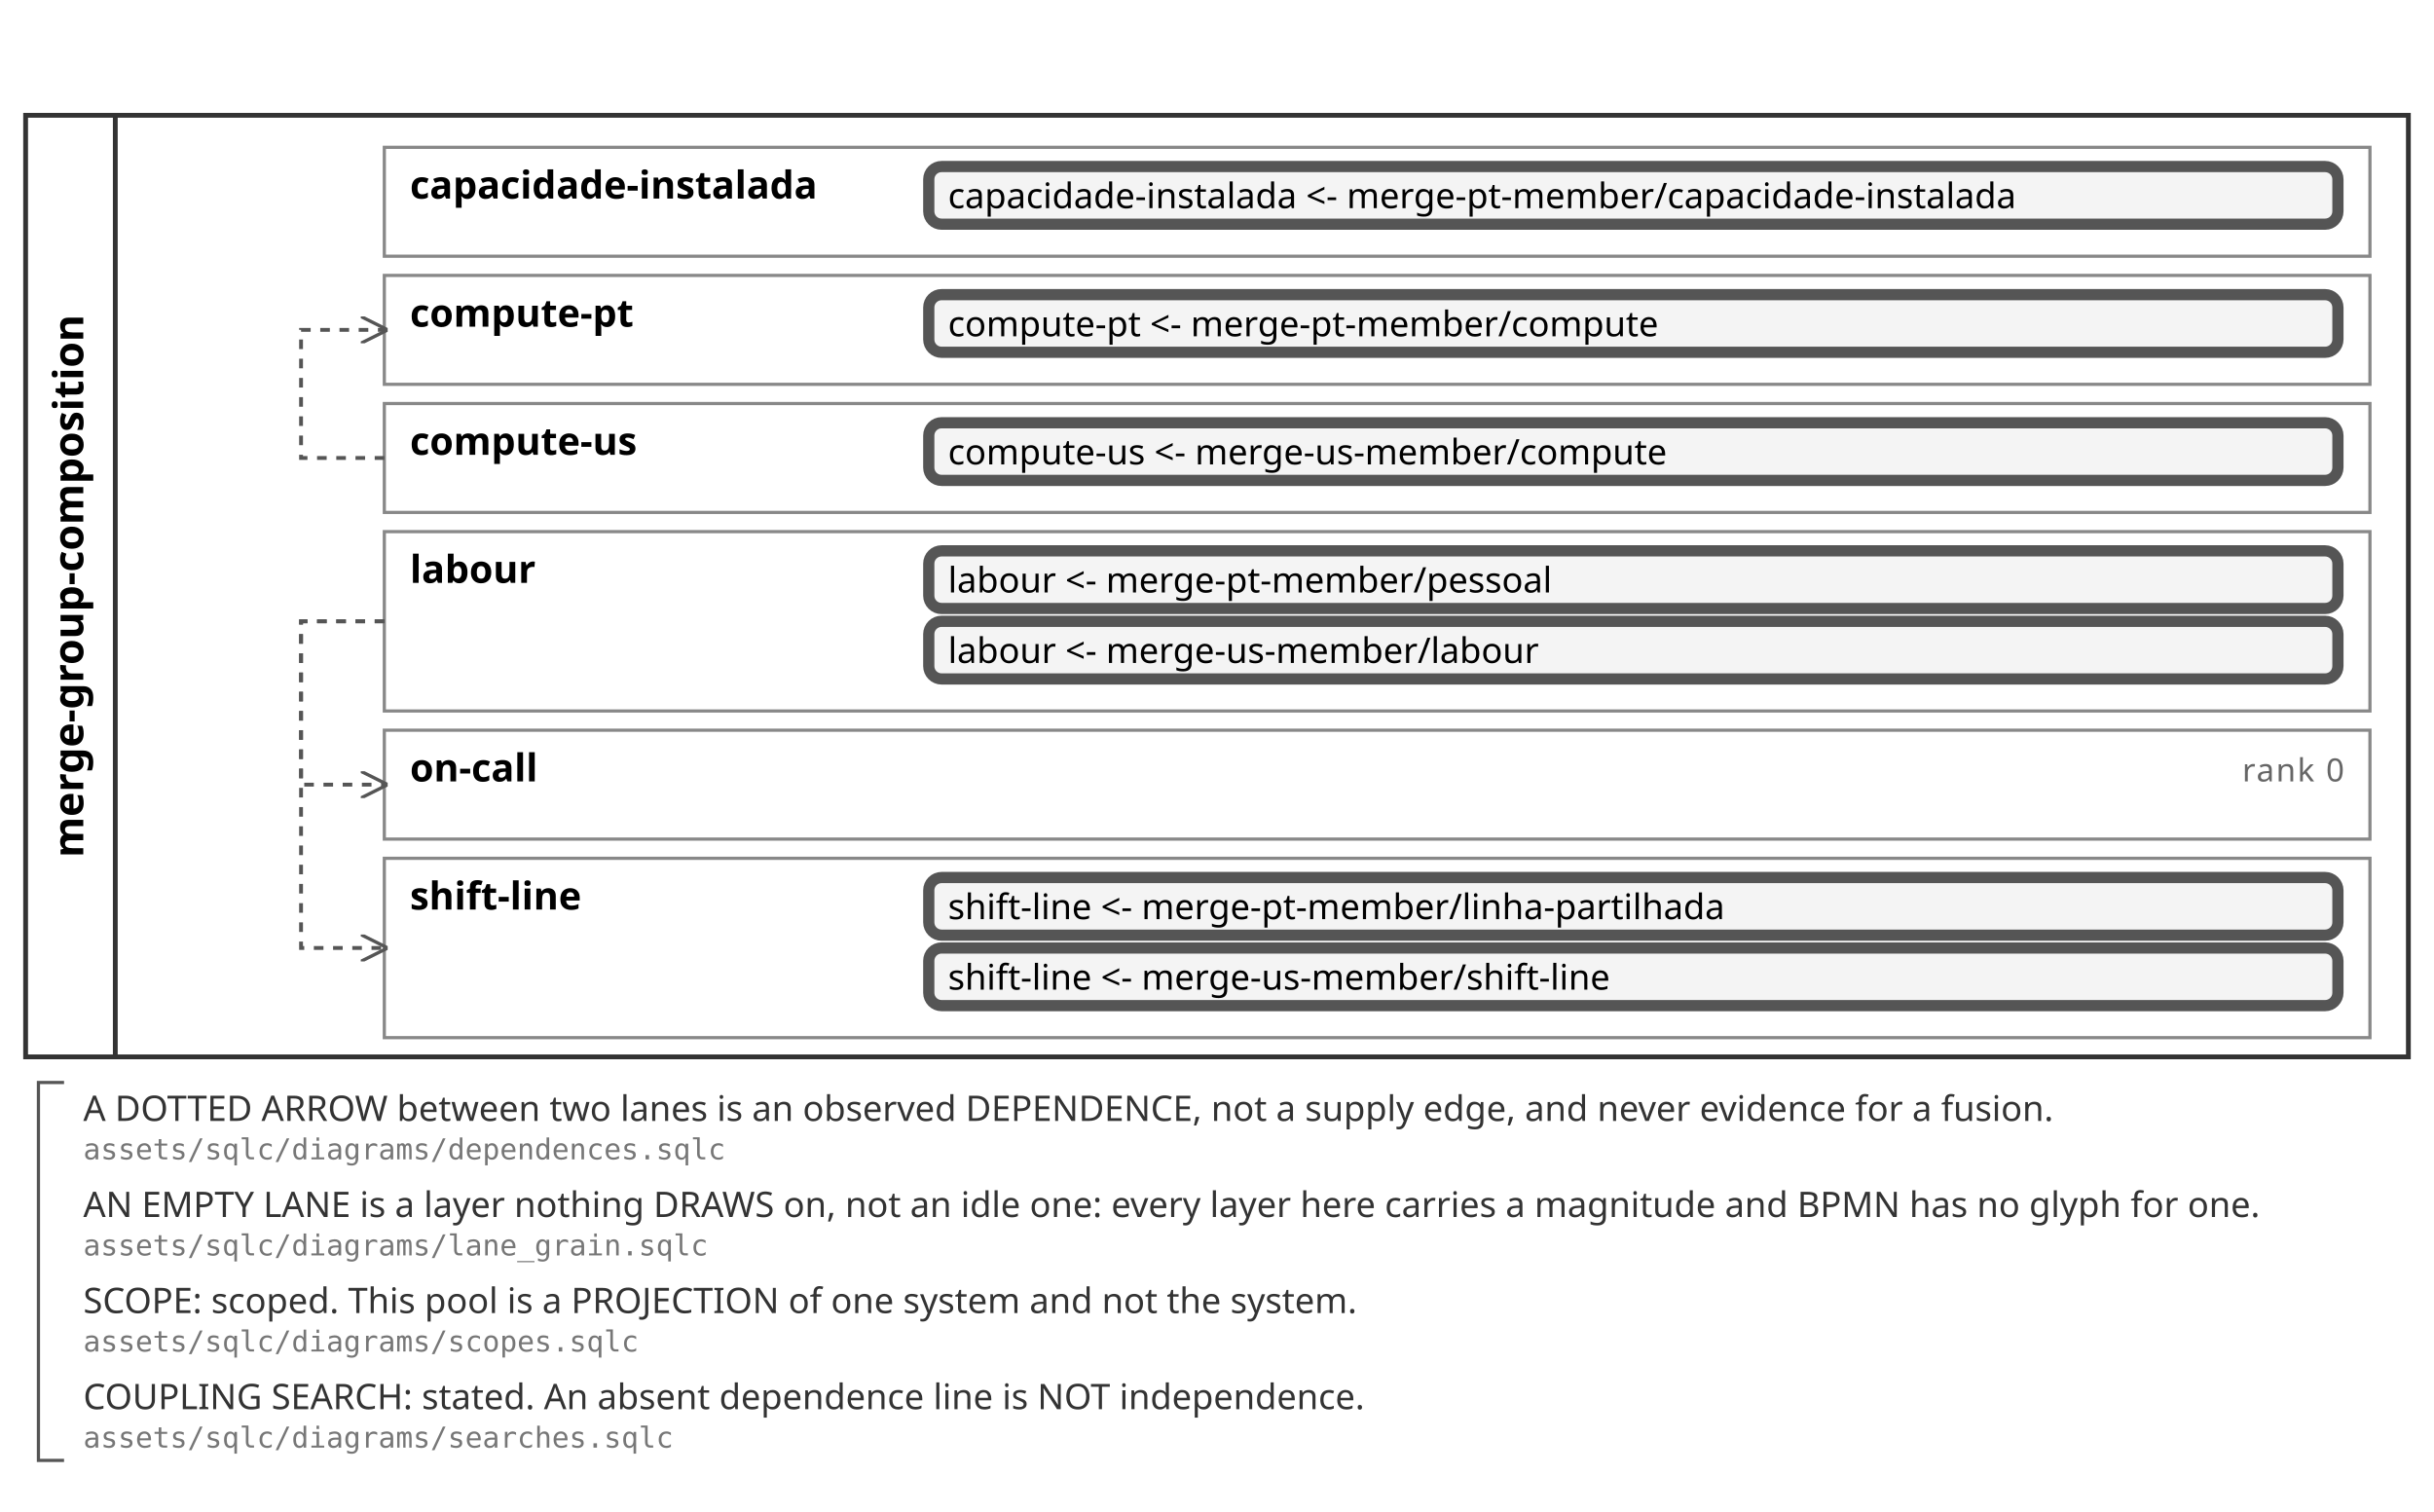
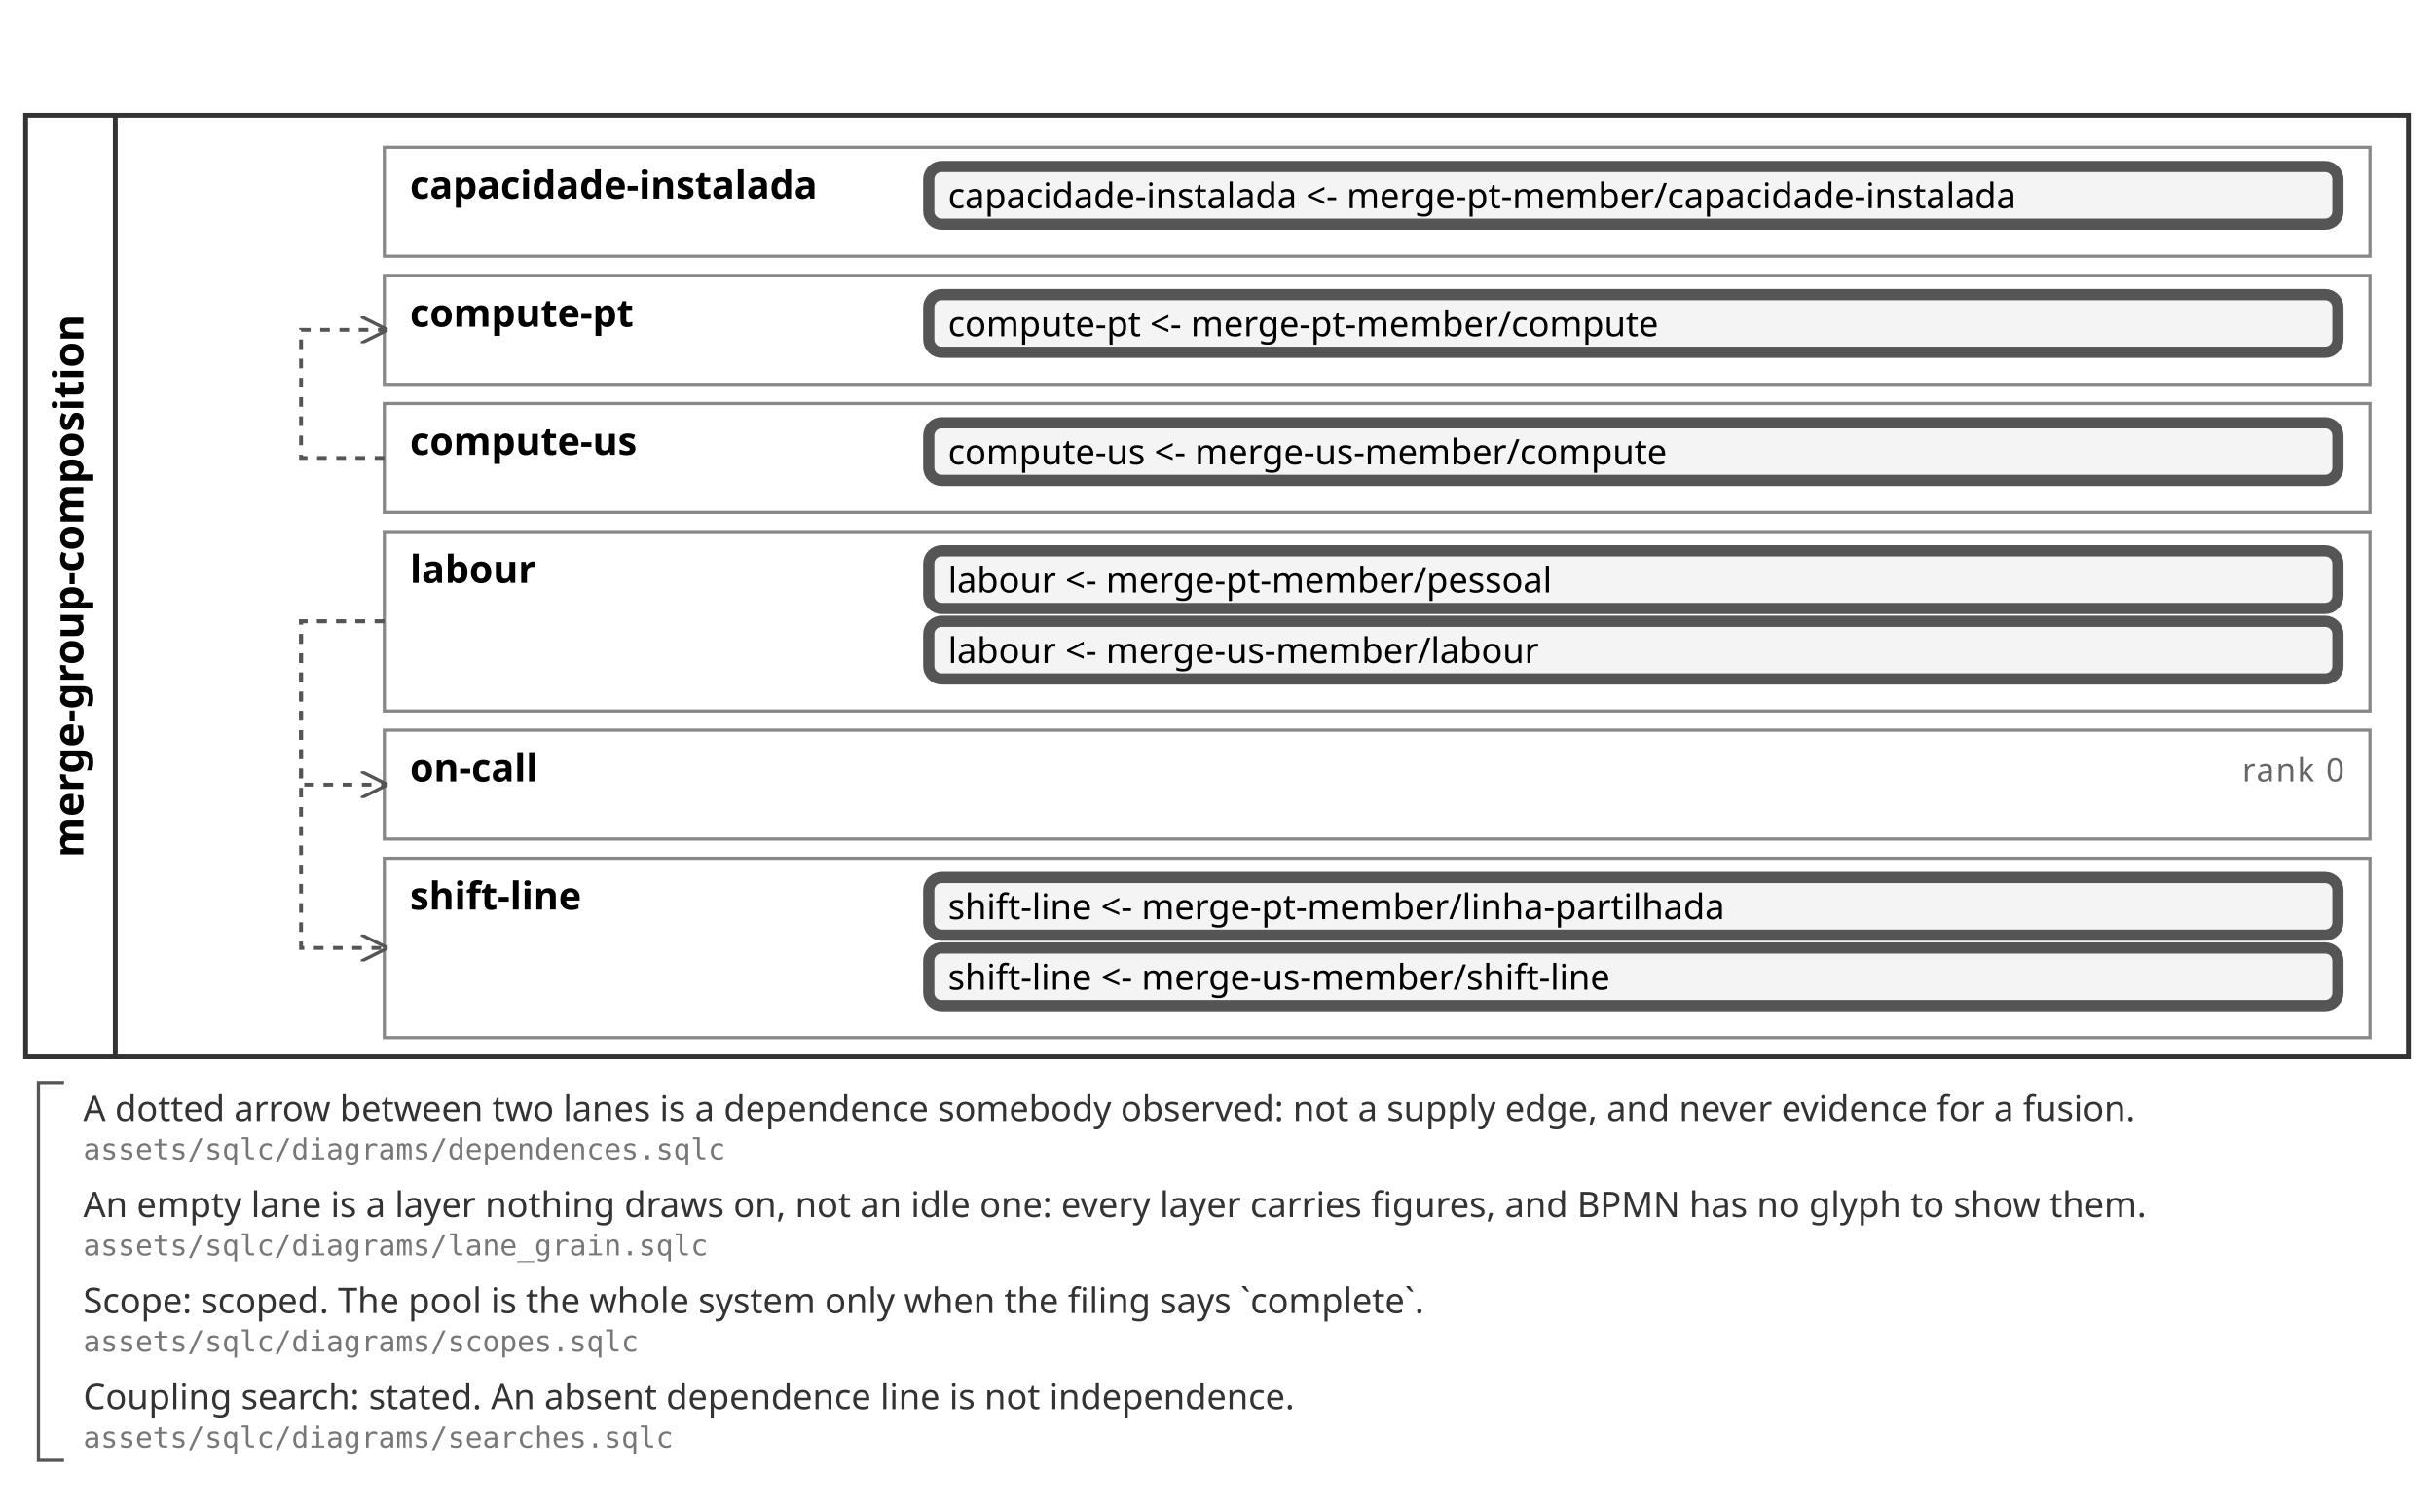
<svg xmlns="http://www.w3.org/2000/svg" viewBox="0 0 760 472" width="760">
  <style>.poolBox{fill:none;stroke:#333;stroke-width:1.5} .laneBox{fill:none;stroke:#888} .activity{fill:#f4f4f4;stroke:#555} .task{stroke-width:1} .callActivity{stroke-width:3.5} .subProcess{stroke-width:1} .marker{fill:none;stroke:#555;stroke-width:1} .laneName{font:12px sans-serif;font-weight:600} .nodeName{font:11px sans-serif} .poolName{font:13px sans-serif;font-weight:700} .rankName{font:10px sans-serif;fill:#666;letter-spacing:.5px} .refuted{stroke:#b00;stroke-width:2.5} .coverName{font:10px sans-serif;fill:#888} .groupBox{fill:none;stroke:#555;stroke-width:1.5;stroke-dasharray:6 4} .groupName{font:10px sans-serif;fill:#555;font-style:italic} .depLine{fill:none;stroke:#555;stroke-width:1.2;stroke-dasharray:3 3} .noteBox{fill:none;stroke:#555;stroke-width:1} .noteText{font:11px sans-serif;fill:#333} .noteCite{font:9px monospace;fill:#777}</style>
  <defs>
    <marker id="depArrow" viewBox="0 0 8 8" refX="7" refY="4" markerWidth="7" markerHeight="7" orient="auto">
      <path d="M0 0 L8 4 L0 8" fill="none" stroke="#555" />
    </marker>
  </defs>
  <g class="pool" data-filing="merge-group-composition" id="pool-merge-group-composition">
    <rect id="pool-merge-group-composition-box" x="8" y="36" width="744" height="294" class="poolBox" />
    <path id="pool-merge-group-composition-band" d="M36 36 v294" class="poolBox" />
    <text id="pool-merge-group-composition-name" transform="translate(26,183) rotate(-90)" text-anchor="middle" class="poolName">merge-group-composition</text>
  </g>
  <g class="lane" data-layer="capacidade-instalada" data-rank="1" id="lane_merge-group-composition_capacidade-instalada">
    <rect id="lane_merge-group-composition_capacidade-instalada-box" x="120" y="46" width="620" height="34" class="laneBox" />
    <a href="../graphs/model-layers.svg#lane_merge-group-composition_capacidade-instalada">
      <text id="lane_merge-group-composition_capacidade-instalada-name" x="128" y="62" class="laneName">capacidade-instalada</text>
    </a>
    <text id="lane_merge-group-composition_capacidade-instalada-rank" x="732" y="62" class="rankName" text-anchor="end">rank 1</text>
    <g class="node" data-id="call_merge-group-composition_capacidade-instalada_merge-pt-member_capacidade-instalada" data-kind="callActivity" id="call_merge-group-composition_capacidade-instalada_merge-pt-member_capacidade-instalada">
      <rect id="call_merge-group-composition_capacidade-instalada_merge-pt-member_capacidade-instalada-box" x="290" y="52" width="440" height="18" rx="4" class="activity callActivity" />
      <a href="../filings/merge-pt-member.svg#lane_merge-pt-member_capacidade-instalada">
        <text id="call_merge-group-composition_capacidade-instalada_merge-pt-member_capacidade-instalada-name" x="296" y="65" class="nodeName">capacidade-instalada &lt;- merge-pt-member/capacidade-instalada</text>
      </a>
    </g>
  </g>
  <g class="lane" data-layer="compute-pt" data-rank="1" id="lane_merge-group-composition_compute-pt">
    <rect id="lane_merge-group-composition_compute-pt-box" x="120" y="86" width="620" height="34" class="laneBox" />
    <a href="../graphs/model-layers.svg#lane_merge-group-composition_compute-pt">
      <text id="lane_merge-group-composition_compute-pt-name" x="128" y="102" class="laneName">compute-pt</text>
    </a>
    <text id="lane_merge-group-composition_compute-pt-rank" x="732" y="102" class="rankName" text-anchor="end">rank 1</text>
    <g class="node" data-id="call_merge-group-composition_compute-pt_merge-pt-member_compute" data-kind="callActivity" id="call_merge-group-composition_compute-pt_merge-pt-member_compute">
      <rect id="call_merge-group-composition_compute-pt_merge-pt-member_compute-box" x="290" y="92" width="440" height="18" rx="4" class="activity callActivity" />
      <a href="../filings/merge-pt-member.svg#lane_merge-pt-member_compute">
        <text id="call_merge-group-composition_compute-pt_merge-pt-member_compute-name" x="296" y="105" class="nodeName">compute-pt &lt;- merge-pt-member/compute</text>
      </a>
    </g>
  </g>
  <g class="lane" data-layer="compute-us" data-rank="1" id="lane_merge-group-composition_compute-us">
    <rect id="lane_merge-group-composition_compute-us-box" x="120" y="126" width="620" height="34" class="laneBox" />
    <a href="../graphs/model-layers.svg#lane_merge-group-composition_compute-us">
      <text id="lane_merge-group-composition_compute-us-name" x="128" y="142" class="laneName">compute-us</text>
    </a>
    <text id="lane_merge-group-composition_compute-us-rank" x="732" y="142" class="rankName" text-anchor="end">rank 1</text>
    <g class="node" data-id="call_merge-group-composition_compute-us_merge-us-member_compute" data-kind="callActivity" id="call_merge-group-composition_compute-us_merge-us-member_compute">
      <rect id="call_merge-group-composition_compute-us_merge-us-member_compute-box" x="290" y="132" width="440" height="18" rx="4" class="activity callActivity" />
      <a href="../filings/merge-us-member.svg#lane_merge-us-member_compute">
        <text id="call_merge-group-composition_compute-us_merge-us-member_compute-name" x="296" y="145" class="nodeName">compute-us &lt;- merge-us-member/compute</text>
      </a>
    </g>
  </g>
  <g class="lane" data-layer="labour" data-rank="1" id="lane_merge-group-composition_labour">
    <rect id="lane_merge-group-composition_labour-box" x="120" y="166" width="620" height="56" class="laneBox" />
    <a href="../graphs/model-layers.svg#lane_merge-group-composition_labour">
      <text id="lane_merge-group-composition_labour-name" x="128" y="182" class="laneName">labour</text>
    </a>
    <text id="lane_merge-group-composition_labour-rank" x="732" y="182" class="rankName" text-anchor="end">rank 1</text>
    <g class="node" data-id="call_merge-group-composition_labour_merge-pt-member_pessoal" data-kind="callActivity" id="call_merge-group-composition_labour_merge-pt-member_pessoal">
      <rect id="call_merge-group-composition_labour_merge-pt-member_pessoal-box" x="290" y="172" width="440" height="18" rx="4" class="activity callActivity" />
      <a href="../filings/merge-pt-member.svg#lane_merge-pt-member_pessoal">
        <text id="call_merge-group-composition_labour_merge-pt-member_pessoal-name" x="296" y="185" class="nodeName">labour &lt;- merge-pt-member/pessoal</text>
      </a>
    </g>
    <g class="node" data-id="call_merge-group-composition_labour_merge-us-member_labour" data-kind="callActivity" id="call_merge-group-composition_labour_merge-us-member_labour">
      <rect id="call_merge-group-composition_labour_merge-us-member_labour-box" x="290" y="194" width="440" height="18" rx="4" class="activity callActivity" />
      <a href="../filings/merge-us-member.svg#lane_merge-us-member_labour">
        <text id="call_merge-group-composition_labour_merge-us-member_labour-name" x="296" y="207" class="nodeName">labour &lt;- merge-us-member/labour</text>
      </a>
    </g>
  </g>
  <g class="lane" data-layer="on-call" data-rank="0" id="lane_merge-group-composition_on-call">
    <rect id="lane_merge-group-composition_on-call-box" x="120" y="228" width="620" height="34" class="laneBox" />
    <a href="../graphs/model-layers.svg#lane_merge-group-composition_on-call">
      <text id="lane_merge-group-composition_on-call-name" x="128" y="244" class="laneName">on-call</text>
    </a>
    <text id="lane_merge-group-composition_on-call-rank" x="732" y="244" class="rankName" text-anchor="end">rank 0</text>
  </g>
  <g class="lane" data-layer="shift-line" data-rank="1" id="lane_merge-group-composition_shift-line">
    <rect id="lane_merge-group-composition_shift-line-box" x="120" y="268" width="620" height="56" class="laneBox" />
    <a href="../graphs/model-layers.svg#lane_merge-group-composition_shift-line">
      <text id="lane_merge-group-composition_shift-line-name" x="128" y="284" class="laneName">shift-line</text>
    </a>
    <text id="lane_merge-group-composition_shift-line-rank" x="732" y="284" class="rankName" text-anchor="end">rank 1</text>
    <g class="node" data-id="call_merge-group-composition_shift-line_merge-pt-member_linha-partilhada" data-kind="callActivity" id="call_merge-group-composition_shift-line_merge-pt-member_linha-partilhada">
      <rect id="call_merge-group-composition_shift-line_merge-pt-member_linha-partilhada-box" x="290" y="274" width="440" height="18" rx="4" class="activity callActivity" />
      <a href="../filings/merge-pt-member.svg#lane_merge-pt-member_linha-partilhada">
        <text id="call_merge-group-composition_shift-line_merge-pt-member_linha-partilhada-name" x="296" y="287" class="nodeName">shift-line &lt;- merge-pt-member/linha-partilhada</text>
      </a>
    </g>
    <g class="node" data-id="call_merge-group-composition_shift-line_merge-us-member_shift-line" data-kind="callActivity" id="call_merge-group-composition_shift-line_merge-us-member_shift-line">
      <rect id="call_merge-group-composition_shift-line_merge-us-member_shift-line-box" x="290" y="296" width="440" height="18" rx="4" class="activity callActivity" />
      <a href="../filings/merge-us-member.svg#lane_merge-us-member_shift-line">
        <text id="call_merge-group-composition_shift-line_merge-us-member_shift-line-name" x="296" y="309" class="nodeName">shift-line &lt;- merge-us-member/shift-line</text>
      </a>
    </g>
  </g>
  <g class="dependence" data-from="lane_merge-group-composition_compute-us" data-to="lane_merge-group-composition_compute-pt" id="dep-lane_merge-group-composition_compute-us-lane_merge-group-composition_compute-pt">
    <path id="dep-lane_merge-group-composition_compute-us-lane_merge-group-composition_compute-pt-line" d="M120 143 H94 V103 H120" class="depLine" marker-end="url(#depArrow)" />
  </g>
  <g class="dependence" data-from="lane_merge-group-composition_labour" data-to="lane_merge-group-composition_on-call" id="dep-lane_merge-group-composition_labour-lane_merge-group-composition_on-call">
    <path id="dep-lane_merge-group-composition_labour-lane_merge-group-composition_on-call-line" d="M120 194 H94 V245 H120" class="depLine" marker-end="url(#depArrow)" />
  </g>
  <g class="dependence" data-from="lane_merge-group-composition_labour" data-to="lane_merge-group-composition_shift-line" id="dep-lane_merge-group-composition_labour-lane_merge-group-composition_shift-line">
    <path id="dep-lane_merge-group-composition_labour-lane_merge-group-composition_shift-line-line" d="M120 194 H94 V296 H120" class="depLine" marker-end="url(#depArrow)" />
  </g>
  <g class="note" id="legend">
    <path id="legend-bracket" d="M20 338 h-8 v118 h8" class="noteBox" />
-     <text id="legend-0-says" x="26" y="350" class="noteText">A DOTTED ARROW between two lanes is an observed DEPENDENCE, not a supply edge, and never evidence for a fusion.</text>
+     <text id="legend-0-says" x="26" y="350" class="noteText">A dotted arrow between two lanes is a dependence somebody observed: not a supply edge, and never evidence for a fusion.</text>
    <text id="legend-0-source" x="26" y="362" class="noteCite">assets/sqlc/diagrams/dependences.sqlc</text>
-     <text id="legend-1-says" x="26" y="380" class="noteText">AN EMPTY LANE is a layer nothing DRAWS on, not an idle one: every layer here carries a magnitude and BPMN has no glyph for one.</text>
+     <text id="legend-1-says" x="26" y="380" class="noteText">An empty lane is a layer nothing draws on, not an idle one: every layer carries figures, and BPMN has no glyph to show them.</text>
    <text id="legend-1-source" x="26" y="392" class="noteCite">assets/sqlc/diagrams/lane_grain.sqlc</text>
-     <text id="legend-2-says" x="26" y="410" class="noteText">SCOPE: scoped. This pool is a PROJECTION of one system and not the system.</text>
+     <text id="legend-2-says" x="26" y="410" class="noteText">Scope: scoped. The pool is the whole system only when the filing says `complete`.</text>
    <text id="legend-2-source" x="26" y="422" class="noteCite">assets/sqlc/diagrams/scopes.sqlc</text>
-     <text id="legend-3-says" x="26" y="440" class="noteText">COUPLING SEARCH: stated. An absent dependence line is NOT independence.</text>
+     <text id="legend-3-says" x="26" y="440" class="noteText">Coupling search: stated. An absent dependence line is not independence.</text>
    <text id="legend-3-source" x="26" y="452" class="noteCite">assets/sqlc/diagrams/searches.sqlc</text>
  </g>
</svg>
